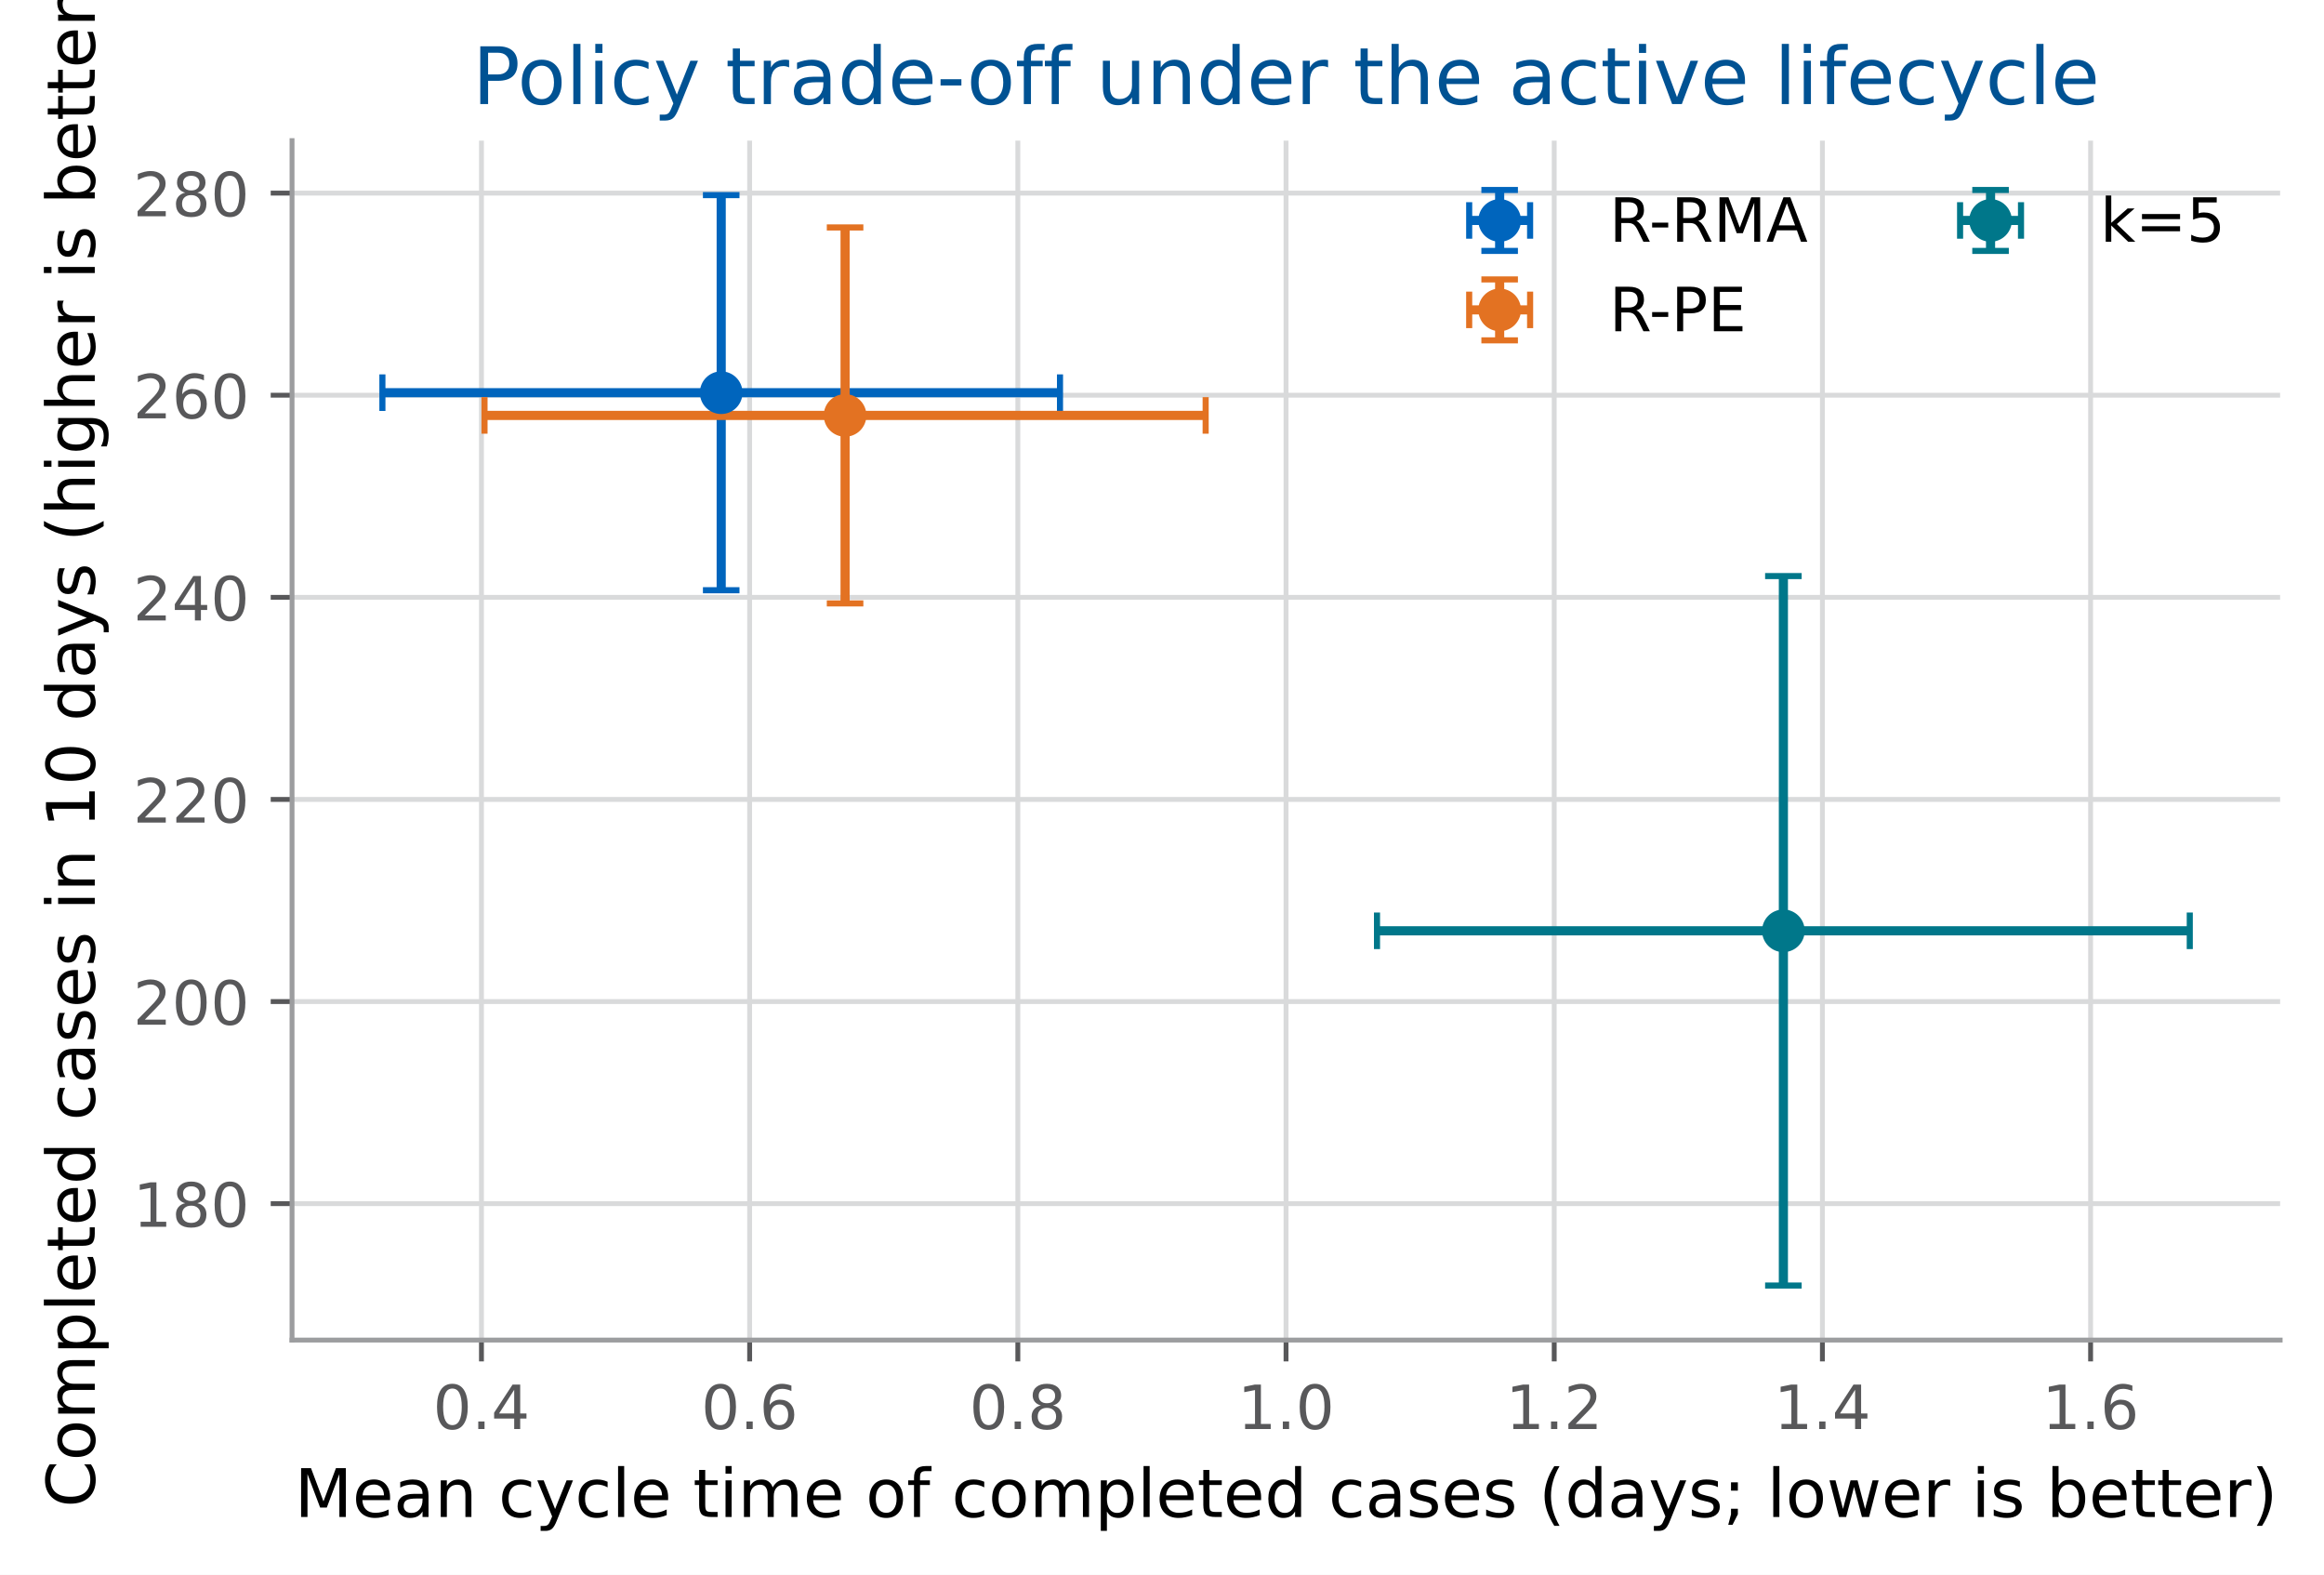
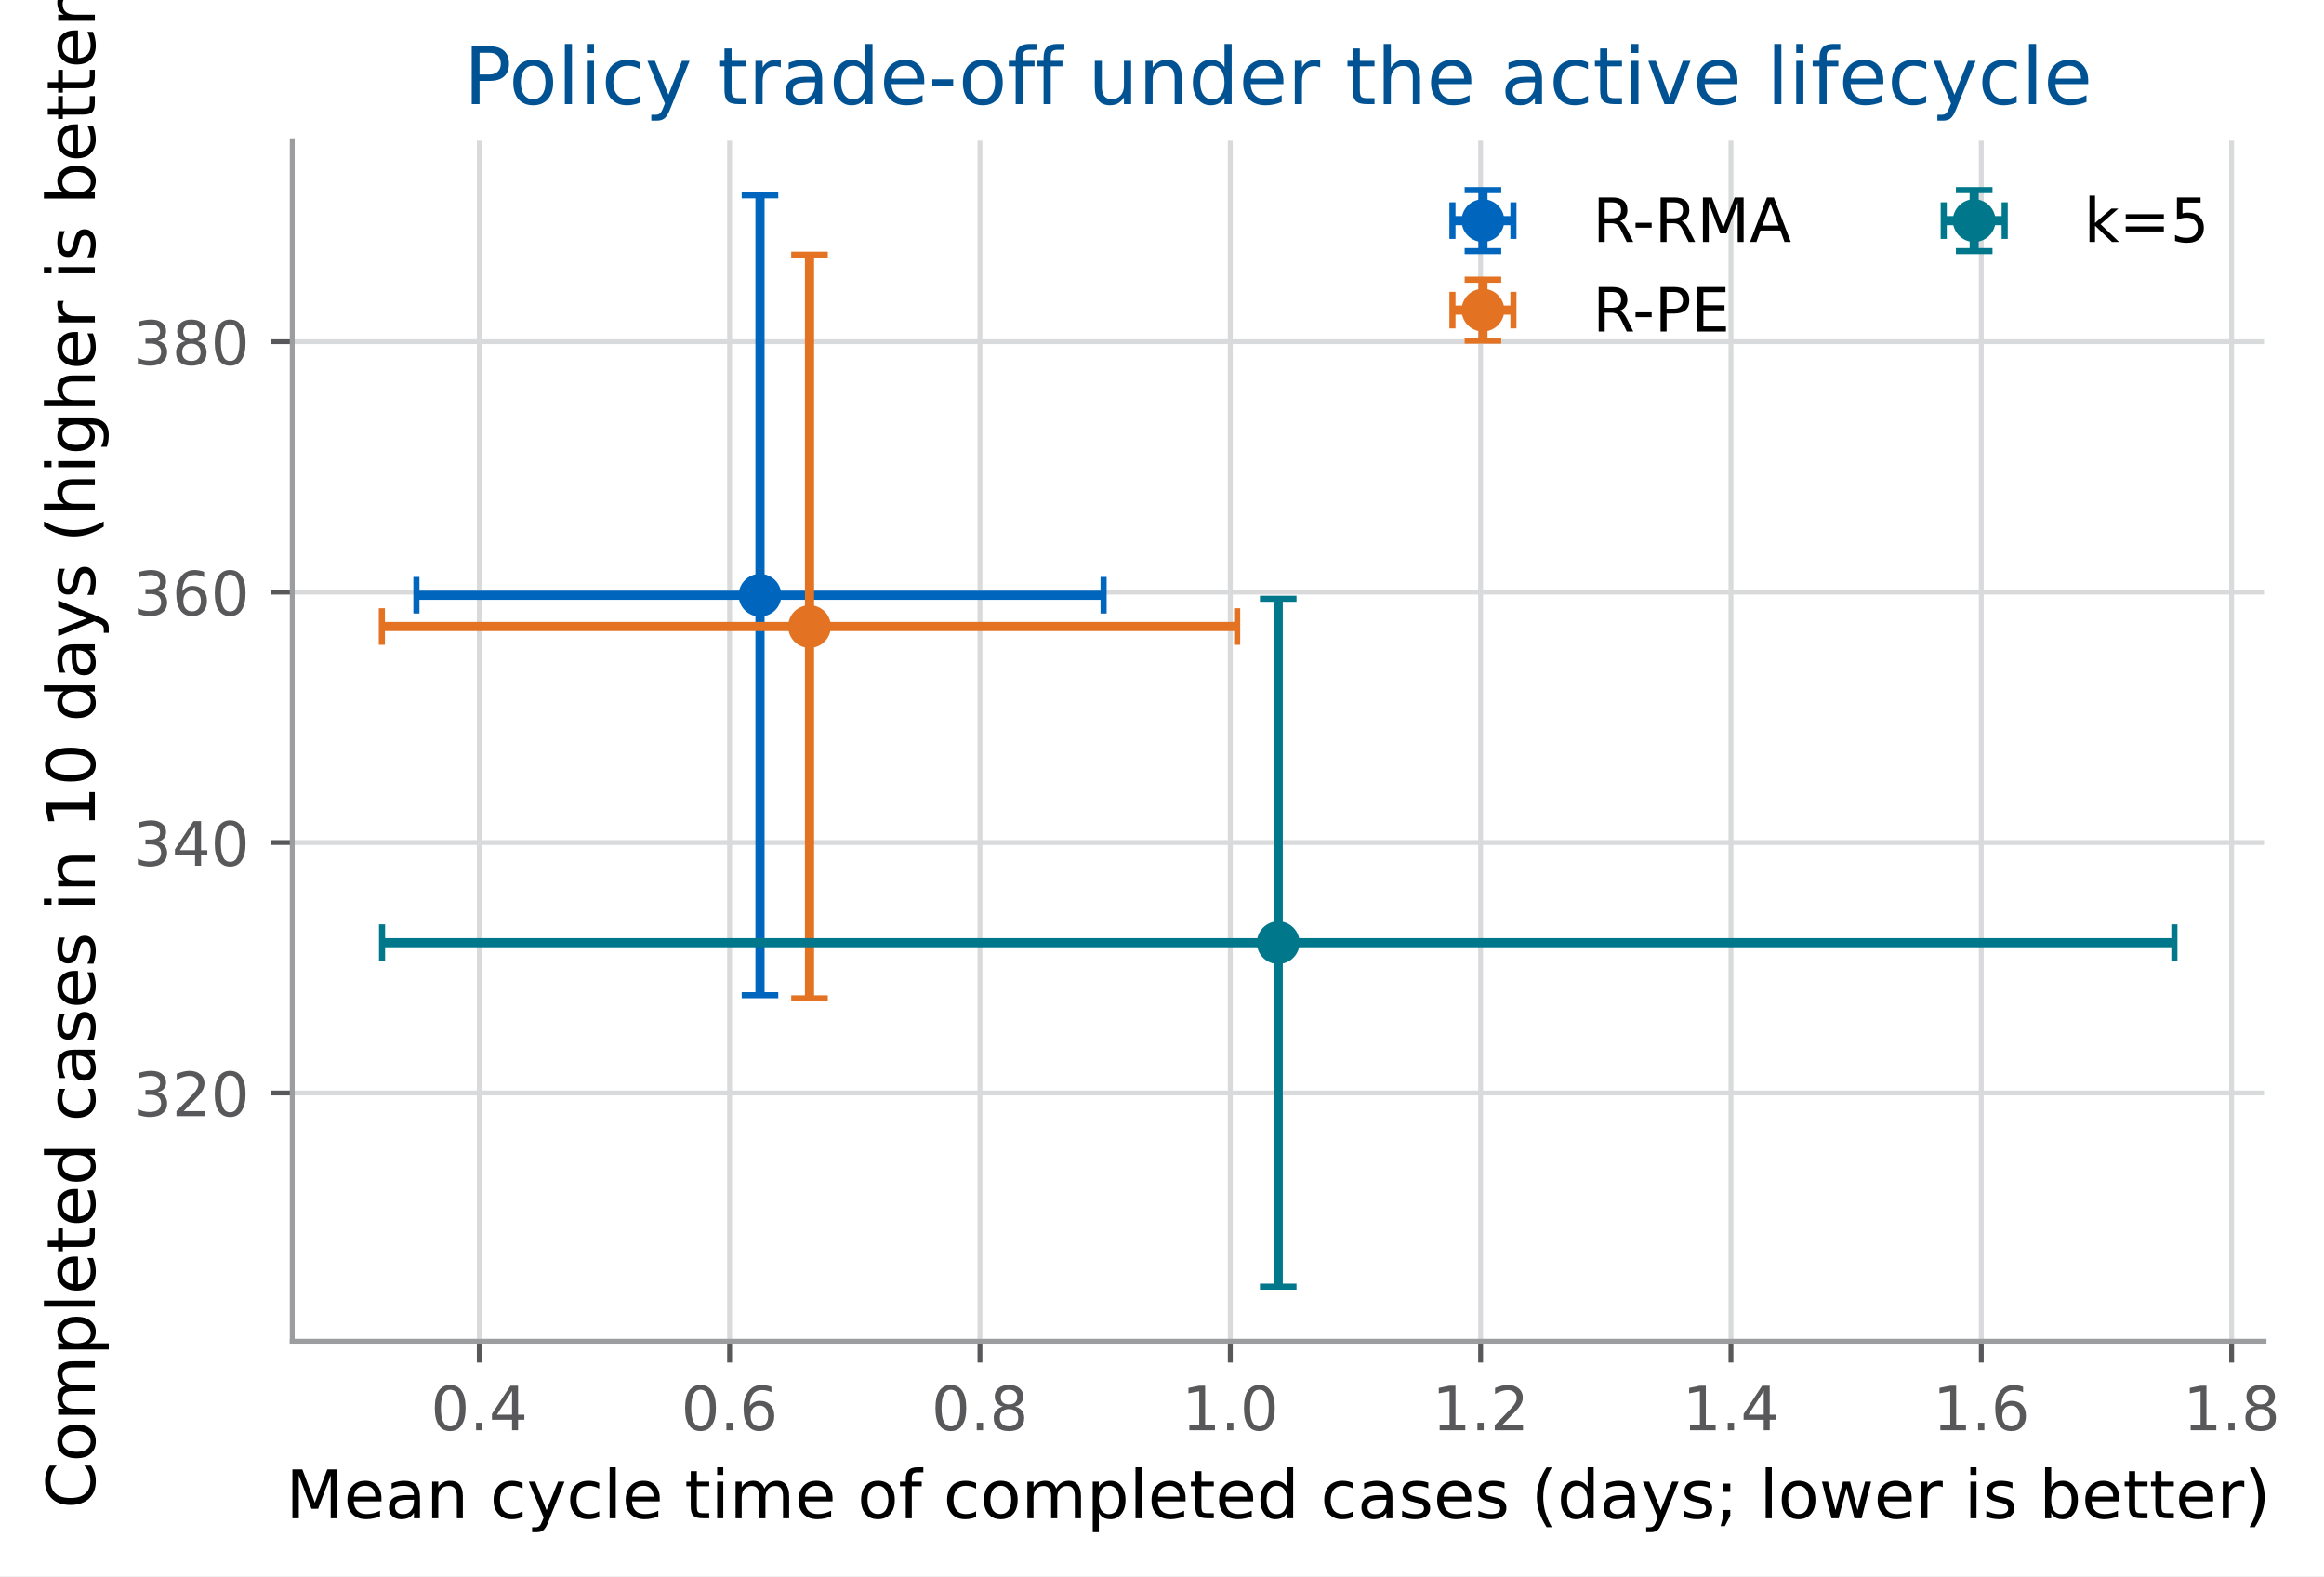
- <svg xmlns="http://www.w3.org/2000/svg" xmlns:xlink="http://www.w3.org/1999/xlink" width="381.453pt" height="258.442pt" viewBox="0 0 381.453 258.442" version="1.1">
+ <svg xmlns="http://www.w3.org/2000/svg" xmlns:xlink="http://www.w3.org/1999/xlink" width="381.167pt" height="258.442pt" viewBox="0 0 381.167 258.442" version="1.1">
  <defs>
    <style type="text/css">*{stroke-linejoin: round; stroke-linecap: butt}</style>
  </defs>
  <g id="figure_1">
    <g id="patch_1">
-       <path d="M 0 258.442  L 381.453 258.442  L 381.453 0  L 0 0  z " style="fill: #ffffff" />
+       <path d="M 0 258.442  L 381.167 258.442  L 381.167 0  L 0 0  z " style="fill: #ffffff" />
    </g>
    <g id="axes_1">
      <g id="patch_2">
-         <path d="M 47.933 219.918  L 374.253 219.918  L 374.253 23.078  L 47.933 23.078  z " style="fill: #ffffff" />
+         <path d="M 47.933 219.918  L 371.328 219.918  L 371.328 23.078  L 47.933 23.078  z " style="fill: #ffffff" />
      </g>
      <g id="matplotlib.axis_1">
        <g id="xtick_1">
          <g id="line2d_1">
-             <path d="M 79.024 219.918  L 79.024 23.078  " clip-path="url(#p65fc8f3604)" style="fill: none; stroke: #d9dadb; stroke-width: 0.8; stroke-linecap: square" />
+             <path d="M 78.61 219.918  L 78.61 23.078  " clip-path="url(#p9d24ebadc8)" style="fill: none; stroke: #d9dadb; stroke-width: 0.8; stroke-linecap: square" />
          </g>
          <g id="line2d_2">
            <defs>
-               <path id="m9df33404bf" d="M 0 0  L 0 3.5  " style="stroke: #58585a; stroke-width: 0.8" />
+               <path id="mc8ec660711" d="M 0 0  L 0 3.5  " style="stroke: #58585a; stroke-width: 0.8" />
            </defs>
            <g>
-               <use xlink:href="#m9df33404bf" x="79.024" y="219.918" style="fill: #58585a; stroke: #58585a; stroke-width: 0.8" />
+               <use xlink:href="#mc8ec660711" x="78.61" y="219.918" style="fill: #58585a; stroke: #58585a; stroke-width: 0.8" />
            </g>
          </g>
          <g id="text_1">
-             <text style="font-size: 10px; font-family: 'DejaVu Sans', 'Bitstream Vera Sans', 'Computer Modern Sans Serif', 'Lucida Grande', 'Verdana', 'Geneva', 'Lucid', 'Arial', 'Helvetica', 'Avant Garde', sans-serif; text-anchor: middle; fill: #58585a" x="79.024" y="234.516" transform="rotate(-0 79.02391 234.5164)">0.4</text>
+             <text style="font-size: 10px; font-family: 'DejaVu Sans', 'Bitstream Vera Sans', 'Computer Modern Sans Serif', 'Lucida Grande', 'Verdana', 'Geneva', 'Lucid', 'Arial', 'Helvetica', 'Avant Garde', sans-serif; text-anchor: middle; fill: #58585a" x="78.61" y="234.516" transform="rotate(-0 78.60984 234.5164)">0.4</text>
          </g>
        </g>
        <g id="xtick_2">
          <g id="line2d_3">
-             <path d="M 123.044 219.918  L 123.044 23.078  " clip-path="url(#p65fc8f3604)" style="fill: none; stroke: #d9dadb; stroke-width: 0.8; stroke-linecap: square" />
+             <path d="M 119.668 219.918  L 119.668 23.078  " clip-path="url(#p9d24ebadc8)" style="fill: none; stroke: #d9dadb; stroke-width: 0.8; stroke-linecap: square" />
          </g>
          <g id="line2d_4">
            <g>
-               <use xlink:href="#m9df33404bf" x="123.044" y="219.918" style="fill: #58585a; stroke: #58585a; stroke-width: 0.8" />
+               <use xlink:href="#mc8ec660711" x="119.668" y="219.918" style="fill: #58585a; stroke: #58585a; stroke-width: 0.8" />
            </g>
          </g>
          <g id="text_2">
-             <text style="font-size: 10px; font-family: 'DejaVu Sans', 'Bitstream Vera Sans', 'Computer Modern Sans Serif', 'Lucida Grande', 'Verdana', 'Geneva', 'Lucid', 'Arial', 'Helvetica', 'Avant Garde', sans-serif; text-anchor: middle; fill: #58585a" x="123.044" y="234.516" transform="rotate(-0 123.044 234.5164)">0.6</text>
+             <text style="font-size: 10px; font-family: 'DejaVu Sans', 'Bitstream Vera Sans', 'Computer Modern Sans Serif', 'Lucida Grande', 'Verdana', 'Geneva', 'Lucid', 'Arial', 'Helvetica', 'Avant Garde', sans-serif; text-anchor: middle; fill: #58585a" x="119.668" y="234.516" transform="rotate(-0 119.6678 234.5164)">0.6</text>
          </g>
        </g>
        <g id="xtick_3">
          <g id="line2d_5">
-             <path d="M 167.064 219.918  L 167.064 23.078  " clip-path="url(#p65fc8f3604)" style="fill: none; stroke: #d9dadb; stroke-width: 0.8; stroke-linecap: square" />
+             <path d="M 160.726 219.918  L 160.726 23.078  " clip-path="url(#p9d24ebadc8)" style="fill: none; stroke: #d9dadb; stroke-width: 0.8; stroke-linecap: square" />
          </g>
          <g id="line2d_6">
            <g>
-               <use xlink:href="#m9df33404bf" x="167.064" y="219.918" style="fill: #58585a; stroke: #58585a; stroke-width: 0.8" />
+               <use xlink:href="#mc8ec660711" x="160.726" y="219.918" style="fill: #58585a; stroke: #58585a; stroke-width: 0.8" />
            </g>
          </g>
          <g id="text_3">
-             <text style="font-size: 10px; font-family: 'DejaVu Sans', 'Bitstream Vera Sans', 'Computer Modern Sans Serif', 'Lucida Grande', 'Verdana', 'Geneva', 'Lucid', 'Arial', 'Helvetica', 'Avant Garde', sans-serif; text-anchor: middle; fill: #58585a" x="167.064" y="234.516" transform="rotate(-0 167.064 234.5164)">0.8</text>
+             <text style="font-size: 10px; font-family: 'DejaVu Sans', 'Bitstream Vera Sans', 'Computer Modern Sans Serif', 'Lucida Grande', 'Verdana', 'Geneva', 'Lucid', 'Arial', 'Helvetica', 'Avant Garde', sans-serif; text-anchor: middle; fill: #58585a" x="160.726" y="234.516" transform="rotate(-0 160.7258 234.5164)">0.8</text>
          </g>
        </g>
        <g id="xtick_4">
          <g id="line2d_7">
-             <path d="M 211.084 219.918  L 211.084 23.078  " clip-path="url(#p65fc8f3604)" style="fill: none; stroke: #d9dadb; stroke-width: 0.8; stroke-linecap: square" />
+             <path d="M 201.784 219.918  L 201.784 23.078  " clip-path="url(#p9d24ebadc8)" style="fill: none; stroke: #d9dadb; stroke-width: 0.8; stroke-linecap: square" />
          </g>
          <g id="line2d_8">
            <g>
-               <use xlink:href="#m9df33404bf" x="211.084" y="219.918" style="fill: #58585a; stroke: #58585a; stroke-width: 0.8" />
+               <use xlink:href="#mc8ec660711" x="201.784" y="219.918" style="fill: #58585a; stroke: #58585a; stroke-width: 0.8" />
            </g>
          </g>
          <g id="text_4">
-             <text style="font-size: 10px; font-family: 'DejaVu Sans', 'Bitstream Vera Sans', 'Computer Modern Sans Serif', 'Lucida Grande', 'Verdana', 'Geneva', 'Lucid', 'Arial', 'Helvetica', 'Avant Garde', sans-serif; text-anchor: middle; fill: #58585a" x="211.084" y="234.516" transform="rotate(-0 211.0841 234.5164)">1.0</text>
+             <text style="font-size: 10px; font-family: 'DejaVu Sans', 'Bitstream Vera Sans', 'Computer Modern Sans Serif', 'Lucida Grande', 'Verdana', 'Geneva', 'Lucid', 'Arial', 'Helvetica', 'Avant Garde', sans-serif; text-anchor: middle; fill: #58585a" x="201.784" y="234.516" transform="rotate(-0 201.7838 234.5164)">1.0</text>
          </g>
        </g>
        <g id="xtick_5">
          <g id="line2d_9">
-             <path d="M 255.104 219.918  L 255.104 23.078  " clip-path="url(#p65fc8f3604)" style="fill: none; stroke: #d9dadb; stroke-width: 0.8; stroke-linecap: square" />
+             <path d="M 242.842 219.918  L 242.842 23.078  " clip-path="url(#p9d24ebadc8)" style="fill: none; stroke: #d9dadb; stroke-width: 0.8; stroke-linecap: square" />
          </g>
          <g id="line2d_10">
            <g>
-               <use xlink:href="#m9df33404bf" x="255.104" y="219.918" style="fill: #58585a; stroke: #58585a; stroke-width: 0.8" />
+               <use xlink:href="#mc8ec660711" x="242.842" y="219.918" style="fill: #58585a; stroke: #58585a; stroke-width: 0.8" />
            </g>
          </g>
          <g id="text_5">
-             <text style="font-size: 10px; font-family: 'DejaVu Sans', 'Bitstream Vera Sans', 'Computer Modern Sans Serif', 'Lucida Grande', 'Verdana', 'Geneva', 'Lucid', 'Arial', 'Helvetica', 'Avant Garde', sans-serif; text-anchor: middle; fill: #58585a" x="255.104" y="234.516" transform="rotate(-0 255.1041 234.5164)">1.2</text>
+             <text style="font-size: 10px; font-family: 'DejaVu Sans', 'Bitstream Vera Sans', 'Computer Modern Sans Serif', 'Lucida Grande', 'Verdana', 'Geneva', 'Lucid', 'Arial', 'Helvetica', 'Avant Garde', sans-serif; text-anchor: middle; fill: #58585a" x="242.842" y="234.516" transform="rotate(-0 242.8418 234.5164)">1.2</text>
          </g>
        </g>
        <g id="xtick_6">
          <g id="line2d_11">
-             <path d="M 299.124 219.918  L 299.124 23.078  " clip-path="url(#p65fc8f3604)" style="fill: none; stroke: #d9dadb; stroke-width: 0.8; stroke-linecap: square" />
+             <path d="M 283.9 219.918  L 283.9 23.078  " clip-path="url(#p9d24ebadc8)" style="fill: none; stroke: #d9dadb; stroke-width: 0.8; stroke-linecap: square" />
          </g>
          <g id="line2d_12">
            <g>
-               <use xlink:href="#m9df33404bf" x="299.124" y="219.918" style="fill: #58585a; stroke: #58585a; stroke-width: 0.8" />
+               <use xlink:href="#mc8ec660711" x="283.9" y="219.918" style="fill: #58585a; stroke: #58585a; stroke-width: 0.8" />
            </g>
          </g>
          <g id="text_6">
-             <text style="font-size: 10px; font-family: 'DejaVu Sans', 'Bitstream Vera Sans', 'Computer Modern Sans Serif', 'Lucida Grande', 'Verdana', 'Geneva', 'Lucid', 'Arial', 'Helvetica', 'Avant Garde', sans-serif; text-anchor: middle; fill: #58585a" x="299.124" y="234.516" transform="rotate(-0 299.1242 234.5164)">1.4</text>
+             <text style="font-size: 10px; font-family: 'DejaVu Sans', 'Bitstream Vera Sans', 'Computer Modern Sans Serif', 'Lucida Grande', 'Verdana', 'Geneva', 'Lucid', 'Arial', 'Helvetica', 'Avant Garde', sans-serif; text-anchor: middle; fill: #58585a" x="283.9" y="234.516" transform="rotate(-0 283.8998 234.5164)">1.4</text>
          </g>
        </g>
        <g id="xtick_7">
          <g id="line2d_13">
-             <path d="M 343.144 219.918  L 343.144 23.078  " clip-path="url(#p65fc8f3604)" style="fill: none; stroke: #d9dadb; stroke-width: 0.8; stroke-linecap: square" />
+             <path d="M 324.958 219.918  L 324.958 23.078  " clip-path="url(#p9d24ebadc8)" style="fill: none; stroke: #d9dadb; stroke-width: 0.8; stroke-linecap: square" />
          </g>
          <g id="line2d_14">
            <g>
-               <use xlink:href="#m9df33404bf" x="343.144" y="219.918" style="fill: #58585a; stroke: #58585a; stroke-width: 0.8" />
+               <use xlink:href="#mc8ec660711" x="324.958" y="219.918" style="fill: #58585a; stroke: #58585a; stroke-width: 0.8" />
            </g>
          </g>
          <g id="text_7">
-             <text style="font-size: 10px; font-family: 'DejaVu Sans', 'Bitstream Vera Sans', 'Computer Modern Sans Serif', 'Lucida Grande', 'Verdana', 'Geneva', 'Lucid', 'Arial', 'Helvetica', 'Avant Garde', sans-serif; text-anchor: middle; fill: #58585a" x="343.144" y="234.516" transform="rotate(-0 343.1442 234.5164)">1.6</text>
-           </g>
-         </g>
-         <g id="text_8">
-           <text style="font-size: 11px; font-family: 'DejaVu Sans', 'Bitstream Vera Sans', 'Computer Modern Sans Serif', 'Lucida Grande', 'Verdana', 'Geneva', 'Lucid', 'Arial', 'Helvetica', 'Avant Garde', sans-serif; text-anchor: middle" x="211.093" y="248.954" transform="rotate(-0 211.0934 248.9544)">Mean cycle time of completed cases (days; lower is better)</text>
+             <text style="font-size: 10px; font-family: 'DejaVu Sans', 'Bitstream Vera Sans', 'Computer Modern Sans Serif', 'Lucida Grande', 'Verdana', 'Geneva', 'Lucid', 'Arial', 'Helvetica', 'Avant Garde', sans-serif; text-anchor: middle; fill: #58585a" x="324.958" y="234.516" transform="rotate(-0 324.9578 234.5164)">1.6</text>
+           </g>
+         </g>
+         <g id="xtick_8">
+           <g id="line2d_15">
+             <path d="M 366.016 219.918  L 366.016 23.078  " clip-path="url(#p9d24ebadc8)" style="fill: none; stroke: #d9dadb; stroke-width: 0.8; stroke-linecap: square" />
+           </g>
+           <g id="line2d_16">
+             <g>
+               <use xlink:href="#mc8ec660711" x="366.016" y="219.918" style="fill: #58585a; stroke: #58585a; stroke-width: 0.8" />
+             </g>
+           </g>
+           <g id="text_8">
+             <text style="font-size: 10px; font-family: 'DejaVu Sans', 'Bitstream Vera Sans', 'Computer Modern Sans Serif', 'Lucida Grande', 'Verdana', 'Geneva', 'Lucid', 'Arial', 'Helvetica', 'Avant Garde', sans-serif; text-anchor: middle; fill: #58585a" x="366.016" y="234.516" transform="rotate(-0 366.0158 234.5164)">1.8</text>
+           </g>
+         </g>
+         <g id="text_9">
+           <text style="font-size: 11px; font-family: 'DejaVu Sans', 'Bitstream Vera Sans', 'Computer Modern Sans Serif', 'Lucida Grande', 'Verdana', 'Geneva', 'Lucid', 'Arial', 'Helvetica', 'Avant Garde', sans-serif; text-anchor: middle" x="209.631" y="248.954" transform="rotate(-0 209.6306 248.9544)">Mean cycle time of completed cases (days; lower is better)</text>
        </g>
      </g>
      <g id="matplotlib.axis_2">
        <g id="ytick_1">
-           <g id="line2d_15">
-             <path d="M 47.933 197.532  L 374.253 197.532  " clip-path="url(#p65fc8f3604)" style="fill: none; stroke: #d9dadb; stroke-width: 0.8; stroke-linecap: square" />
-           </g>
-           <g id="line2d_16">
+           <g id="line2d_17">
+             <path d="M 47.933 179.212  L 371.328 179.212  " clip-path="url(#p9d24ebadc8)" style="fill: none; stroke: #d9dadb; stroke-width: 0.8; stroke-linecap: square" />
+           </g>
+           <g id="line2d_18">
            <defs>
-               <path id="m08e0ab313c" d="M 0 0  L -3.5 0  " style="stroke: #58585a; stroke-width: 0.8" />
+               <path id="m717c3d7200" d="M 0 0  L -3.5 0  " style="stroke: #58585a; stroke-width: 0.8" />
            </defs>
            <g>
-               <use xlink:href="#m08e0ab313c" x="47.933" y="197.532" style="fill: #58585a; stroke: #58585a; stroke-width: 0.8" />
-             </g>
-           </g>
-           <g id="text_9">
-             <text style="font-size: 10px; font-family: 'DejaVu Sans', 'Bitstream Vera Sans', 'Computer Modern Sans Serif', 'Lucida Grande', 'Verdana', 'Geneva', 'Lucid', 'Arial', 'Helvetica', 'Avant Garde', sans-serif; text-anchor: end; fill: #58585a" x="40.933" y="201.331" transform="rotate(-0 40.93344 201.3314)">180</text>
+               <use xlink:href="#m717c3d7200" x="47.933" y="179.212" style="fill: #58585a; stroke: #58585a; stroke-width: 0.8" />
+             </g>
+           </g>
+           <g id="text_10">
+             <text style="font-size: 10px; font-family: 'DejaVu Sans', 'Bitstream Vera Sans', 'Computer Modern Sans Serif', 'Lucida Grande', 'Verdana', 'Geneva', 'Lucid', 'Arial', 'Helvetica', 'Avant Garde', sans-serif; text-anchor: end; fill: #58585a" x="40.933" y="183.011" transform="rotate(-0 40.93344 183.0111)">320</text>
          </g>
        </g>
        <g id="ytick_2">
-           <g id="line2d_17">
-             <path d="M 47.933 164.364  L 374.253 164.364  " clip-path="url(#p65fc8f3604)" style="fill: none; stroke: #d9dadb; stroke-width: 0.8; stroke-linecap: square" />
-           </g>
-           <g id="line2d_18">
-             <g>
-               <use xlink:href="#m08e0ab313c" x="47.933" y="164.364" style="fill: #58585a; stroke: #58585a; stroke-width: 0.8" />
-             </g>
-           </g>
-           <g id="text_10">
-             <text style="font-size: 10px; font-family: 'DejaVu Sans', 'Bitstream Vera Sans', 'Computer Modern Sans Serif', 'Lucida Grande', 'Verdana', 'Geneva', 'Lucid', 'Arial', 'Helvetica', 'Avant Garde', sans-serif; text-anchor: end; fill: #58585a" x="40.933" y="168.163" transform="rotate(-0 40.93344 168.1629)">200</text>
+           <g id="line2d_19">
+             <path d="M 47.933 138.15  L 371.328 138.15  " clip-path="url(#p9d24ebadc8)" style="fill: none; stroke: #d9dadb; stroke-width: 0.8; stroke-linecap: square" />
+           </g>
+           <g id="line2d_20">
+             <g>
+               <use xlink:href="#m717c3d7200" x="47.933" y="138.15" style="fill: #58585a; stroke: #58585a; stroke-width: 0.8" />
+             </g>
+           </g>
+           <g id="text_11">
+             <text style="font-size: 10px; font-family: 'DejaVu Sans', 'Bitstream Vera Sans', 'Computer Modern Sans Serif', 'Lucida Grande', 'Verdana', 'Geneva', 'Lucid', 'Arial', 'Helvetica', 'Avant Garde', sans-serif; text-anchor: end; fill: #58585a" x="40.933" y="141.949" transform="rotate(-0 40.93344 141.9493)">340</text>
          </g>
        </g>
        <g id="ytick_3">
-           <g id="line2d_19">
-             <path d="M 47.933 131.195  L 374.253 131.195  " clip-path="url(#p65fc8f3604)" style="fill: none; stroke: #d9dadb; stroke-width: 0.8; stroke-linecap: square" />
-           </g>
-           <g id="line2d_20">
-             <g>
-               <use xlink:href="#m08e0ab313c" x="47.933" y="131.195" style="fill: #58585a; stroke: #58585a; stroke-width: 0.8" />
-             </g>
-           </g>
-           <g id="text_11">
-             <text style="font-size: 10px; font-family: 'DejaVu Sans', 'Bitstream Vera Sans', 'Computer Modern Sans Serif', 'Lucida Grande', 'Verdana', 'Geneva', 'Lucid', 'Arial', 'Helvetica', 'Avant Garde', sans-serif; text-anchor: end; fill: #58585a" x="40.933" y="134.995" transform="rotate(-0 40.93344 134.9945)">220</text>
+           <g id="line2d_21">
+             <path d="M 47.933 97.088  L 371.328 97.088  " clip-path="url(#p9d24ebadc8)" style="fill: none; stroke: #d9dadb; stroke-width: 0.8; stroke-linecap: square" />
+           </g>
+           <g id="line2d_22">
+             <g>
+               <use xlink:href="#m717c3d7200" x="47.933" y="97.088" style="fill: #58585a; stroke: #58585a; stroke-width: 0.8" />
+             </g>
+           </g>
+           <g id="text_12">
+             <text style="font-size: 10px; font-family: 'DejaVu Sans', 'Bitstream Vera Sans', 'Computer Modern Sans Serif', 'Lucida Grande', 'Verdana', 'Geneva', 'Lucid', 'Arial', 'Helvetica', 'Avant Garde', sans-serif; text-anchor: end; fill: #58585a" x="40.933" y="100.887" transform="rotate(-0 40.93344 100.8875)">360</text>
          </g>
        </g>
        <g id="ytick_4">
-           <g id="line2d_21">
-             <path d="M 47.933 98.027  L 374.253 98.027  " clip-path="url(#p65fc8f3604)" style="fill: none; stroke: #d9dadb; stroke-width: 0.8; stroke-linecap: square" />
-           </g>
-           <g id="line2d_22">
-             <g>
-               <use xlink:href="#m08e0ab313c" x="47.933" y="98.027" style="fill: #58585a; stroke: #58585a; stroke-width: 0.8" />
-             </g>
-           </g>
-           <g id="text_12">
-             <text style="font-size: 10px; font-family: 'DejaVu Sans', 'Bitstream Vera Sans', 'Computer Modern Sans Serif', 'Lucida Grande', 'Verdana', 'Geneva', 'Lucid', 'Arial', 'Helvetica', 'Avant Garde', sans-serif; text-anchor: end; fill: #58585a" x="40.933" y="101.826" transform="rotate(-0 40.93344 101.8261)">240</text>
-           </g>
-         </g>
-         <g id="ytick_5">
          <g id="line2d_23">
-             <path d="M 47.933 64.858  L 374.253 64.858  " clip-path="url(#p65fc8f3604)" style="fill: none; stroke: #d9dadb; stroke-width: 0.8; stroke-linecap: square" />
+             <path d="M 47.933 56.026  L 371.328 56.026  " clip-path="url(#p9d24ebadc8)" style="fill: none; stroke: #d9dadb; stroke-width: 0.8; stroke-linecap: square" />
          </g>
          <g id="line2d_24">
            <g>
-               <use xlink:href="#m08e0ab313c" x="47.933" y="64.858" style="fill: #58585a; stroke: #58585a; stroke-width: 0.8" />
+               <use xlink:href="#m717c3d7200" x="47.933" y="56.026" style="fill: #58585a; stroke: #58585a; stroke-width: 0.8" />
            </g>
          </g>
          <g id="text_13">
-             <text style="font-size: 10px; font-family: 'DejaVu Sans', 'Bitstream Vera Sans', 'Computer Modern Sans Serif', 'Lucida Grande', 'Verdana', 'Geneva', 'Lucid', 'Arial', 'Helvetica', 'Avant Garde', sans-serif; text-anchor: end; fill: #58585a" x="40.933" y="68.658" transform="rotate(-0 40.93344 68.65768)">260</text>
-           </g>
-         </g>
-         <g id="ytick_6">
-           <g id="line2d_25">
-             <path d="M 47.933 31.69  L 374.253 31.69  " clip-path="url(#p65fc8f3604)" style="fill: none; stroke: #d9dadb; stroke-width: 0.8; stroke-linecap: square" />
-           </g>
-           <g id="line2d_26">
-             <g>
-               <use xlink:href="#m08e0ab313c" x="47.933" y="31.69" style="fill: #58585a; stroke: #58585a; stroke-width: 0.8" />
-             </g>
-           </g>
-           <g id="text_14">
-             <text style="font-size: 10px; font-family: 'DejaVu Sans', 'Bitstream Vera Sans', 'Computer Modern Sans Serif', 'Lucida Grande', 'Verdana', 'Geneva', 'Lucid', 'Arial', 'Helvetica', 'Avant Garde', sans-serif; text-anchor: end; fill: #58585a" x="40.933" y="35.489" transform="rotate(-0 40.93344 35.48926)">280</text>
-           </g>
-         </g>
-         <g id="text_15">
+             <text style="font-size: 10px; font-family: 'DejaVu Sans', 'Bitstream Vera Sans', 'Computer Modern Sans Serif', 'Lucida Grande', 'Verdana', 'Geneva', 'Lucid', 'Arial', 'Helvetica', 'Avant Garde', sans-serif; text-anchor: end; fill: #58585a" x="40.933" y="59.826" transform="rotate(-0 40.93344 59.82567)">380</text>
+           </g>
+         </g>
+         <g id="text_14">
          <text style="font-size: 11px; font-family: 'DejaVu Sans', 'Bitstream Vera Sans', 'Computer Modern Sans Serif', 'Lucida Grande', 'Verdana', 'Geneva', 'Lucid', 'Arial', 'Helvetica', 'Avant Garde', sans-serif; text-anchor: middle" x="15.558" y="121.498" transform="rotate(-90 15.55828 121.498)">Completed cases in 10 days (higher is better)</text>
        </g>
      </g>
      <g id="LineCollection_1">
-         <path d="M 62.766 64.444  L 173.984 64.444  " clip-path="url(#p65fc8f3604)" style="fill: none; stroke: #0065bd; stroke-width: 1.5" />
+         <path d="M 68.298 97.602  L 181.002 97.602  " clip-path="url(#p9d24ebadc8)" style="fill: none; stroke: #0065bd; stroke-width: 1.5" />
      </g>
      <g id="LineCollection_2">
-         <path d="M 118.375 96.862  L 118.375 32.025  " clip-path="url(#p65fc8f3604)" style="fill: none; stroke: #0065bd; stroke-width: 1.5" />
+         <path d="M 124.65 163.178  L 124.65 32.025  " clip-path="url(#p9d24ebadc8)" style="fill: none; stroke: #0065bd; stroke-width: 1.5" />
+       </g>
+       <g id="line2d_25">
+         <defs>
+           <path id="m1ced97a503" d="M 0 3  L 0 -3  " style="stroke: #0065bd" />
+         </defs>
+         <g clip-path="url(#p9d24ebadc8)">
+           <use xlink:href="#m1ced97a503" x="68.298" y="97.602" style="fill: #0065bd; stroke: #0065bd" />
+         </g>
+       </g>
+       <g id="line2d_26">
+         <g clip-path="url(#p9d24ebadc8)">
+           <use xlink:href="#m1ced97a503" x="181.002" y="97.602" style="fill: #0065bd; stroke: #0065bd" />
+         </g>
      </g>
      <g id="line2d_27">
        <defs>
-           <path id="md7a4c31ec6" d="M 0 3  L 0 -3  " style="stroke: #0065bd" />
-         </defs>
-         <g clip-path="url(#p65fc8f3604)">
-           <use xlink:href="#md7a4c31ec6" x="62.766" y="64.444" style="fill: #0065bd; stroke: #0065bd" />
+           <path id="m1a2786c8e4" d="M 3 0  L -3 -0  " style="stroke: #0065bd" />
+         </defs>
+         <g clip-path="url(#p9d24ebadc8)">
+           <use xlink:href="#m1a2786c8e4" x="124.65" y="163.178" style="fill: #0065bd; stroke: #0065bd" />
        </g>
      </g>
      <g id="line2d_28">
-         <g clip-path="url(#p65fc8f3604)">
-           <use xlink:href="#md7a4c31ec6" x="173.984" y="64.444" style="fill: #0065bd; stroke: #0065bd" />
-         </g>
+         <g clip-path="url(#p9d24ebadc8)">
+           <use xlink:href="#m1a2786c8e4" x="124.65" y="32.025" style="fill: #0065bd; stroke: #0065bd" />
+         </g>
+       </g>
+       <g id="LineCollection_3">
+         <path d="M 62.633 102.734  L 202.91 102.734  " clip-path="url(#p9d24ebadc8)" style="fill: none; stroke: #e37222; stroke-width: 1.5" />
+       </g>
+       <g id="LineCollection_4">
+         <path d="M 132.772 163.7  L 132.772 41.769  " clip-path="url(#p9d24ebadc8)" style="fill: none; stroke: #e37222; stroke-width: 1.5" />
      </g>
      <g id="line2d_29">
        <defs>
-           <path id="m2ff3ed593e" d="M 3 0  L -3 -0  " style="stroke: #0065bd" />
-         </defs>
-         <g clip-path="url(#p65fc8f3604)">
-           <use xlink:href="#m2ff3ed593e" x="118.375" y="96.862" style="fill: #0065bd; stroke: #0065bd" />
+           <path id="mf98a1a3a43" d="M 0 3  L 0 -3  " style="stroke: #e37222" />
+         </defs>
+         <g clip-path="url(#p9d24ebadc8)">
+           <use xlink:href="#mf98a1a3a43" x="62.633" y="102.734" style="fill: #e37222; stroke: #e37222" />
        </g>
      </g>
      <g id="line2d_30">
-         <g clip-path="url(#p65fc8f3604)">
-           <use xlink:href="#m2ff3ed593e" x="118.375" y="32.025" style="fill: #0065bd; stroke: #0065bd" />
-         </g>
-       </g>
-       <g id="LineCollection_3">
-         <path d="M 79.526 68.175  L 197.891 68.175  " clip-path="url(#p65fc8f3604)" style="fill: none; stroke: #e37222; stroke-width: 1.5" />
-       </g>
-       <g id="LineCollection_4">
-         <path d="M 138.708 99.025  L 138.708 37.325  " clip-path="url(#p65fc8f3604)" style="fill: none; stroke: #e37222; stroke-width: 1.5" />
+         <g clip-path="url(#p9d24ebadc8)">
+           <use xlink:href="#mf98a1a3a43" x="202.91" y="102.734" style="fill: #e37222; stroke: #e37222" />
+         </g>
      </g>
      <g id="line2d_31">
        <defs>
-           <path id="m0f36f59ea7" d="M 0 3  L 0 -3  " style="stroke: #e37222" />
-         </defs>
-         <g clip-path="url(#p65fc8f3604)">
-           <use xlink:href="#m0f36f59ea7" x="79.526" y="68.175" style="fill: #e37222; stroke: #e37222" />
+           <path id="m0118be65e9" d="M 3 0  L -3 -0  " style="stroke: #e37222" />
+         </defs>
+         <g clip-path="url(#p9d24ebadc8)">
+           <use xlink:href="#m0118be65e9" x="132.772" y="163.7" style="fill: #e37222; stroke: #e37222" />
        </g>
      </g>
      <g id="line2d_32">
-         <g clip-path="url(#p65fc8f3604)">
-           <use xlink:href="#m0f36f59ea7" x="197.891" y="68.175" style="fill: #e37222; stroke: #e37222" />
-         </g>
+         <g clip-path="url(#p9d24ebadc8)">
+           <use xlink:href="#m0118be65e9" x="132.772" y="41.769" style="fill: #e37222; stroke: #e37222" />
+         </g>
+       </g>
+       <g id="LineCollection_5">
+         <path d="M 62.663 154.575  L 356.628 154.575  " clip-path="url(#p9d24ebadc8)" style="fill: none; stroke: #00778a; stroke-width: 1.5" />
+       </g>
+       <g id="LineCollection_6">
+         <path d="M 209.646 210.971  L 209.646 98.179  " clip-path="url(#p9d24ebadc8)" style="fill: none; stroke: #00778a; stroke-width: 1.5" />
      </g>
      <g id="line2d_33">
        <defs>
-           <path id="m2171ea4df4" d="M 3 0  L -3 -0  " style="stroke: #e37222" />
-         </defs>
-         <g clip-path="url(#p65fc8f3604)">
-           <use xlink:href="#m2171ea4df4" x="138.708" y="99.025" style="fill: #e37222; stroke: #e37222" />
+           <path id="m9655d28482" d="M 0 3  L 0 -3  " style="stroke: #00778a" />
+         </defs>
+         <g clip-path="url(#p9d24ebadc8)">
+           <use xlink:href="#m9655d28482" x="62.663" y="154.575" style="fill: #00778a; stroke: #00778a" />
        </g>
      </g>
      <g id="line2d_34">
-         <g clip-path="url(#p65fc8f3604)">
-           <use xlink:href="#m2171ea4df4" x="138.708" y="37.325" style="fill: #e37222; stroke: #e37222" />
-         </g>
-       </g>
-       <g id="LineCollection_5">
-         <path d="M 226.016 152.755  L 359.421 152.755  " clip-path="url(#p65fc8f3604)" style="fill: none; stroke: #00778a; stroke-width: 1.5" />
-       </g>
-       <g id="LineCollection_6">
-         <path d="M 292.718 210.971  L 292.718 94.539  " clip-path="url(#p65fc8f3604)" style="fill: none; stroke: #00778a; stroke-width: 1.5" />
+         <g clip-path="url(#p9d24ebadc8)">
+           <use xlink:href="#m9655d28482" x="356.628" y="154.575" style="fill: #00778a; stroke: #00778a" />
+         </g>
      </g>
      <g id="line2d_35">
        <defs>
-           <path id="m4054aa68de" d="M 0 3  L 0 -3  " style="stroke: #00778a" />
-         </defs>
-         <g clip-path="url(#p65fc8f3604)">
-           <use xlink:href="#m4054aa68de" x="226.016" y="152.755" style="fill: #00778a; stroke: #00778a" />
+           <path id="maaacac7412" d="M 3 0  L -3 -0  " style="stroke: #00778a" />
+         </defs>
+         <g clip-path="url(#p9d24ebadc8)">
+           <use xlink:href="#maaacac7412" x="209.646" y="210.971" style="fill: #00778a; stroke: #00778a" />
        </g>
      </g>
      <g id="line2d_36">
-         <g clip-path="url(#p65fc8f3604)">
-           <use xlink:href="#m4054aa68de" x="359.421" y="152.755" style="fill: #00778a; stroke: #00778a" />
+         <g clip-path="url(#p9d24ebadc8)">
+           <use xlink:href="#maaacac7412" x="209.646" y="98.179" style="fill: #00778a; stroke: #00778a" />
        </g>
      </g>
      <g id="line2d_37">
        <defs>
-           <path id="m348d951962" d="M 3 0  L -3 -0  " style="stroke: #00778a" />
-         </defs>
-         <g clip-path="url(#p65fc8f3604)">
-           <use xlink:href="#m348d951962" x="292.718" y="210.971" style="fill: #00778a; stroke: #00778a" />
+           <path id="mcc71c519e6" d="M 0 3  C 0.796 3 1.559 2.684 2.121 2.121  C 2.684 1.559 3 0.796 3 0  C 3 -0.796 2.684 -1.559 2.121 -2.121  C 1.559 -2.684 0.796 -3 0 -3  C -0.796 -3 -1.559 -2.684 -2.121 -2.121  C -2.684 -1.559 -3 -0.796 -3 0  C -3 0.796 -2.684 1.559 -2.121 2.121  C -1.559 2.684 -0.796 3 0 3  z " style="stroke: #0065bd" />
+         </defs>
+         <g clip-path="url(#p9d24ebadc8)">
+           <use xlink:href="#mcc71c519e6" x="124.65" y="97.602" style="fill: #0065bd; stroke: #0065bd" />
        </g>
      </g>
      <g id="line2d_38">
-         <g clip-path="url(#p65fc8f3604)">
-           <use xlink:href="#m348d951962" x="292.718" y="94.539" style="fill: #00778a; stroke: #00778a" />
+         <defs>
+           <path id="m2044d5cf1c" d="M 0 3  C 0.796 3 1.559 2.684 2.121 2.121  C 2.684 1.559 3 0.796 3 0  C 3 -0.796 2.684 -1.559 2.121 -2.121  C 1.559 -2.684 0.796 -3 0 -3  C -0.796 -3 -1.559 -2.684 -2.121 -2.121  C -2.684 -1.559 -3 -0.796 -3 0  C -3 0.796 -2.684 1.559 -2.121 2.121  C -1.559 2.684 -0.796 3 0 3  z " style="stroke: #e37222" />
+         </defs>
+         <g clip-path="url(#p9d24ebadc8)">
+           <use xlink:href="#m2044d5cf1c" x="132.772" y="102.734" style="fill: #e37222; stroke: #e37222" />
        </g>
      </g>
      <g id="line2d_39">
        <defs>
-           <path id="m5e612d9935" d="M 0 3  C 0.796 3 1.559 2.684 2.121 2.121  C 2.684 1.559 3 0.796 3 0  C 3 -0.796 2.684 -1.559 2.121 -2.121  C 1.559 -2.684 0.796 -3 0 -3  C -0.796 -3 -1.559 -2.684 -2.121 -2.121  C -2.684 -1.559 -3 -0.796 -3 0  C -3 0.796 -2.684 1.559 -2.121 2.121  C -1.559 2.684 -0.796 3 0 3  z " style="stroke: #0065bd" />
-         </defs>
-         <g clip-path="url(#p65fc8f3604)">
-           <use xlink:href="#m5e612d9935" x="118.375" y="64.444" style="fill: #0065bd; stroke: #0065bd" />
-         </g>
-       </g>
-       <g id="line2d_40">
-         <defs>
-           <path id="md8345bfde0" d="M 0 3  C 0.796 3 1.559 2.684 2.121 2.121  C 2.684 1.559 3 0.796 3 0  C 3 -0.796 2.684 -1.559 2.121 -2.121  C 1.559 -2.684 0.796 -3 0 -3  C -0.796 -3 -1.559 -2.684 -2.121 -2.121  C -2.684 -1.559 -3 -0.796 -3 0  C -3 0.796 -2.684 1.559 -2.121 2.121  C -1.559 2.684 -0.796 3 0 3  z " style="stroke: #e37222" />
-         </defs>
-         <g clip-path="url(#p65fc8f3604)">
-           <use xlink:href="#md8345bfde0" x="138.708" y="68.175" style="fill: #e37222; stroke: #e37222" />
-         </g>
-       </g>
-       <g id="line2d_41">
-         <defs>
-           <path id="md035333de4" d="M 0 3  C 0.796 3 1.559 2.684 2.121 2.121  C 2.684 1.559 3 0.796 3 0  C 3 -0.796 2.684 -1.559 2.121 -2.121  C 1.559 -2.684 0.796 -3 0 -3  C -0.796 -3 -1.559 -2.684 -2.121 -2.121  C -2.684 -1.559 -3 -0.796 -3 0  C -3 0.796 -2.684 1.559 -2.121 2.121  C -1.559 2.684 -0.796 3 0 3  z " style="stroke: #00778a" />
-         </defs>
-         <g clip-path="url(#p65fc8f3604)">
-           <use xlink:href="#md035333de4" x="292.718" y="152.755" style="fill: #00778a; stroke: #00778a" />
+           <path id="m12c47706f2" d="M 0 3  C 0.796 3 1.559 2.684 2.121 2.121  C 2.684 1.559 3 0.796 3 0  C 3 -0.796 2.684 -1.559 2.121 -2.121  C 1.559 -2.684 0.796 -3 0 -3  C -0.796 -3 -1.559 -2.684 -2.121 -2.121  C -2.684 -1.559 -3 -0.796 -3 0  C -3 0.796 -2.684 1.559 -2.121 2.121  C -1.559 2.684 -0.796 3 0 3  z " style="stroke: #00778a" />
+         </defs>
+         <g clip-path="url(#p9d24ebadc8)">
+           <use xlink:href="#m12c47706f2" x="209.646" y="154.575" style="fill: #00778a; stroke: #00778a" />
        </g>
      </g>
      <g id="patch_3">
        <path d="M 47.933 219.918  L 47.933 23.078  " style="fill: none; stroke: #9c9d9f; stroke-width: 0.8; stroke-linejoin: miter; stroke-linecap: square" />
      </g>
      <g id="patch_4">
-         <path d="M 47.933 219.918  L 374.253 219.918  " style="fill: none; stroke: #9c9d9f; stroke-width: 0.8; stroke-linejoin: miter; stroke-linecap: square" />
-       </g>
-       <g id="text_16">
-         <text style="font-size: 13px; font-family: 'DejaVu Sans', 'Bitstream Vera Sans', 'Computer Modern Sans Serif', 'Lucida Grande', 'Verdana', 'Geneva', 'Lucid', 'Arial', 'Helvetica', 'Avant Garde', sans-serif; text-anchor: middle; fill: #005293" x="211.093" y="17.078" transform="rotate(-0 211.0934 17.07797)">Policy trade-off under the active lifecycle</text>
+         <path d="M 47.933 219.918  L 371.328 219.918  " style="fill: none; stroke: #9c9d9f; stroke-width: 0.8; stroke-linejoin: miter; stroke-linecap: square" />
+       </g>
+       <g id="text_15">
+         <text style="font-size: 13px; font-family: 'DejaVu Sans', 'Bitstream Vera Sans', 'Computer Modern Sans Serif', 'Lucida Grande', 'Verdana', 'Geneva', 'Lucid', 'Arial', 'Helvetica', 'Avant Garde', sans-serif; text-anchor: middle; fill: #005293" x="209.631" y="17.078" transform="rotate(-0 209.6306 17.07797)">Policy trade-off under the active lifecycle</text>
      </g>
      <g id="legend_1">
        <g id="LineCollection_7">
-           <path d="M 241.147 36.176  L 251.147 36.176  " style="fill: none; stroke: #0065bd; stroke-width: 1.5" />
+           <path d="M 238.222 36.176  L 248.222 36.176  " style="fill: none; stroke: #0065bd; stroke-width: 1.5" />
        </g>
        <g id="LineCollection_8">
-           <path d="M 246.147 41.176  L 246.147 31.176  " style="fill: none; stroke: #0065bd; stroke-width: 1.5" />
+           <path d="M 243.222 41.176  L 243.222 31.176  " style="fill: none; stroke: #0065bd; stroke-width: 1.5" />
+         </g>
+         <g id="line2d_40">
+           <g>
+             <use xlink:href="#m1ced97a503" x="238.222" y="36.176" style="fill: #0065bd; stroke: #0065bd" />
+           </g>
+         </g>
+         <g id="line2d_41">
+           <g>
+             <use xlink:href="#m1ced97a503" x="248.222" y="36.176" style="fill: #0065bd; stroke: #0065bd" />
+           </g>
        </g>
        <g id="line2d_42">
          <g>
-             <use xlink:href="#md7a4c31ec6" x="241.147" y="36.176" style="fill: #0065bd; stroke: #0065bd" />
+             <use xlink:href="#m1a2786c8e4" x="243.222" y="41.176" style="fill: #0065bd; stroke: #0065bd" />
          </g>
        </g>
        <g id="line2d_43">
          <g>
-             <use xlink:href="#md7a4c31ec6" x="251.147" y="36.176" style="fill: #0065bd; stroke: #0065bd" />
-           </g>
-         </g>
-         <g id="line2d_44">
-           <g>
-             <use xlink:href="#m2ff3ed593e" x="246.147" y="41.176" style="fill: #0065bd; stroke: #0065bd" />
-           </g>
-         </g>
+             <use xlink:href="#m1a2786c8e4" x="243.222" y="31.176" style="fill: #0065bd; stroke: #0065bd" />
+           </g>
+         </g>
+         <g id="line2d_44" />
        <g id="line2d_45">
          <g>
-             <use xlink:href="#m2ff3ed593e" x="246.147" y="31.176" style="fill: #0065bd; stroke: #0065bd" />
-           </g>
-         </g>
-         <g id="line2d_46" />
+             <use xlink:href="#mcc71c519e6" x="243.222" y="36.176" style="fill: #0065bd; stroke: #0065bd" />
+           </g>
+         </g>
+         <g id="text_16">
+           <text style="font-size: 10px; font-family: 'DejaVu Sans', 'Bitstream Vera Sans', 'Computer Modern Sans Serif', 'Lucida Grande', 'Verdana', 'Geneva', 'Lucid', 'Arial', 'Helvetica', 'Avant Garde', sans-serif; text-anchor: start" x="261.222" y="39.676" transform="rotate(-0 261.2216 39.67641)">R-RMA</text>
+         </g>
+         <g id="LineCollection_9">
+           <path d="M 238.222 50.855  L 248.222 50.855  " style="fill: none; stroke: #e37222; stroke-width: 1.5" />
+         </g>
+         <g id="LineCollection_10">
+           <path d="M 243.222 55.855  L 243.222 45.855  " style="fill: none; stroke: #e37222; stroke-width: 1.5" />
+         </g>
+         <g id="line2d_46">
+           <g>
+             <use xlink:href="#mf98a1a3a43" x="238.222" y="50.855" style="fill: #e37222; stroke: #e37222" />
+           </g>
+         </g>
        <g id="line2d_47">
          <g>
-             <use xlink:href="#m5e612d9935" x="246.147" y="36.176" style="fill: #0065bd; stroke: #0065bd" />
+             <use xlink:href="#mf98a1a3a43" x="248.222" y="50.855" style="fill: #e37222; stroke: #e37222" />
+           </g>
+         </g>
+         <g id="line2d_48">
+           <g>
+             <use xlink:href="#m0118be65e9" x="243.222" y="55.855" style="fill: #e37222; stroke: #e37222" />
+           </g>
+         </g>
+         <g id="line2d_49">
+           <g>
+             <use xlink:href="#m0118be65e9" x="243.222" y="45.855" style="fill: #e37222; stroke: #e37222" />
+           </g>
+         </g>
+         <g id="line2d_50" />
+         <g id="line2d_51">
+           <g>
+             <use xlink:href="#m2044d5cf1c" x="243.222" y="50.855" style="fill: #e37222; stroke: #e37222" />
          </g>
        </g>
        <g id="text_17">
-           <text style="font-size: 10px; font-family: 'DejaVu Sans', 'Bitstream Vera Sans', 'Computer Modern Sans Serif', 'Lucida Grande', 'Verdana', 'Geneva', 'Lucid', 'Arial', 'Helvetica', 'Avant Garde', sans-serif; text-anchor: start" x="264.147" y="39.676" transform="rotate(-0 264.1472 39.67641)">R-RMA</text>
-         </g>
-         <g id="LineCollection_9">
-           <path d="M 241.147 50.855  L 251.147 50.855  " style="fill: none; stroke: #e37222; stroke-width: 1.5" />
-         </g>
-         <g id="LineCollection_10">
-           <path d="M 246.147 55.855  L 246.147 45.855  " style="fill: none; stroke: #e37222; stroke-width: 1.5" />
-         </g>
-         <g id="line2d_48">
-           <g>
-             <use xlink:href="#m0f36f59ea7" x="241.147" y="50.855" style="fill: #e37222; stroke: #e37222" />
-           </g>
-         </g>
-         <g id="line2d_49">
-           <g>
-             <use xlink:href="#m0f36f59ea7" x="251.147" y="50.855" style="fill: #e37222; stroke: #e37222" />
-           </g>
-         </g>
-         <g id="line2d_50">
-           <g>
-             <use xlink:href="#m2171ea4df4" x="246.147" y="55.855" style="fill: #e37222; stroke: #e37222" />
-           </g>
-         </g>
-         <g id="line2d_51">
-           <g>
-             <use xlink:href="#m2171ea4df4" x="246.147" y="45.855" style="fill: #e37222; stroke: #e37222" />
-           </g>
-         </g>
-         <g id="line2d_52" />
+           <text style="font-size: 10px; font-family: 'DejaVu Sans', 'Bitstream Vera Sans', 'Computer Modern Sans Serif', 'Lucida Grande', 'Verdana', 'Geneva', 'Lucid', 'Arial', 'Helvetica', 'Avant Garde', sans-serif; text-anchor: start" x="261.222" y="54.355" transform="rotate(-0 261.2216 54.35453)">R-PE</text>
+         </g>
+         <g id="LineCollection_11">
+           <path d="M 318.795 36.176  L 328.795 36.176  " style="fill: none; stroke: #00778a; stroke-width: 1.5" />
+         </g>
+         <g id="LineCollection_12">
+           <path d="M 323.795 41.176  L 323.795 31.176  " style="fill: none; stroke: #00778a; stroke-width: 1.5" />
+         </g>
+         <g id="line2d_52">
+           <g>
+             <use xlink:href="#m9655d28482" x="318.795" y="36.176" style="fill: #00778a; stroke: #00778a" />
+           </g>
+         </g>
        <g id="line2d_53">
          <g>
-             <use xlink:href="#md8345bfde0" x="246.147" y="50.855" style="fill: #e37222; stroke: #e37222" />
+             <use xlink:href="#m9655d28482" x="328.795" y="36.176" style="fill: #00778a; stroke: #00778a" />
+           </g>
+         </g>
+         <g id="line2d_54">
+           <g>
+             <use xlink:href="#maaacac7412" x="323.795" y="41.176" style="fill: #00778a; stroke: #00778a" />
+           </g>
+         </g>
+         <g id="line2d_55">
+           <g>
+             <use xlink:href="#maaacac7412" x="323.795" y="31.176" style="fill: #00778a; stroke: #00778a" />
+           </g>
+         </g>
+         <g id="line2d_56" />
+         <g id="line2d_57">
+           <g>
+             <use xlink:href="#m12c47706f2" x="323.795" y="36.176" style="fill: #00778a; stroke: #00778a" />
          </g>
        </g>
        <g id="text_18">
-           <text style="font-size: 10px; font-family: 'DejaVu Sans', 'Bitstream Vera Sans', 'Computer Modern Sans Serif', 'Lucida Grande', 'Verdana', 'Geneva', 'Lucid', 'Arial', 'Helvetica', 'Avant Garde', sans-serif; text-anchor: start" x="264.147" y="54.355" transform="rotate(-0 264.1472 54.35453)">R-PE</text>
-         </g>
-         <g id="LineCollection_11">
-           <path d="M 321.721 36.176  L 331.721 36.176  " style="fill: none; stroke: #00778a; stroke-width: 1.5" />
-         </g>
-         <g id="LineCollection_12">
-           <path d="M 326.721 41.176  L 326.721 31.176  " style="fill: none; stroke: #00778a; stroke-width: 1.5" />
-         </g>
-         <g id="line2d_54">
-           <g>
-             <use xlink:href="#m4054aa68de" x="321.721" y="36.176" style="fill: #00778a; stroke: #00778a" />
-           </g>
-         </g>
-         <g id="line2d_55">
-           <g>
-             <use xlink:href="#m4054aa68de" x="331.721" y="36.176" style="fill: #00778a; stroke: #00778a" />
-           </g>
-         </g>
-         <g id="line2d_56">
-           <g>
-             <use xlink:href="#m348d951962" x="326.721" y="41.176" style="fill: #00778a; stroke: #00778a" />
-           </g>
-         </g>
-         <g id="line2d_57">
-           <g>
-             <use xlink:href="#m348d951962" x="326.721" y="31.176" style="fill: #00778a; stroke: #00778a" />
-           </g>
-         </g>
-         <g id="line2d_58" />
-         <g id="line2d_59">
-           <g>
-             <use xlink:href="#md035333de4" x="326.721" y="36.176" style="fill: #00778a; stroke: #00778a" />
-           </g>
-         </g>
-         <g id="text_19">
-           <text style="font-size: 10px; font-family: 'DejaVu Sans', 'Bitstream Vera Sans', 'Computer Modern Sans Serif', 'Lucida Grande', 'Verdana', 'Geneva', 'Lucid', 'Arial', 'Helvetica', 'Avant Garde', sans-serif; text-anchor: start" x="344.721" y="39.676" transform="rotate(-0 344.7206 39.67641)">k=5</text>
+           <text style="font-size: 10px; font-family: 'DejaVu Sans', 'Bitstream Vera Sans', 'Computer Modern Sans Serif', 'Lucida Grande', 'Verdana', 'Geneva', 'Lucid', 'Arial', 'Helvetica', 'Avant Garde', sans-serif; text-anchor: start" x="341.795" y="39.676" transform="rotate(-0 341.795 39.67641)">k=5</text>
        </g>
      </g>
    </g>
  </g>
  <defs>
-     <clipPath id="p65fc8f3604">
-       <rect x="47.933" y="23.078" width="326.32" height="196.84" />
+     <clipPath id="p9d24ebadc8">
+       <rect x="47.933" y="23.078" width="323.394" height="196.84" />
    </clipPath>
  </defs>
</svg>
